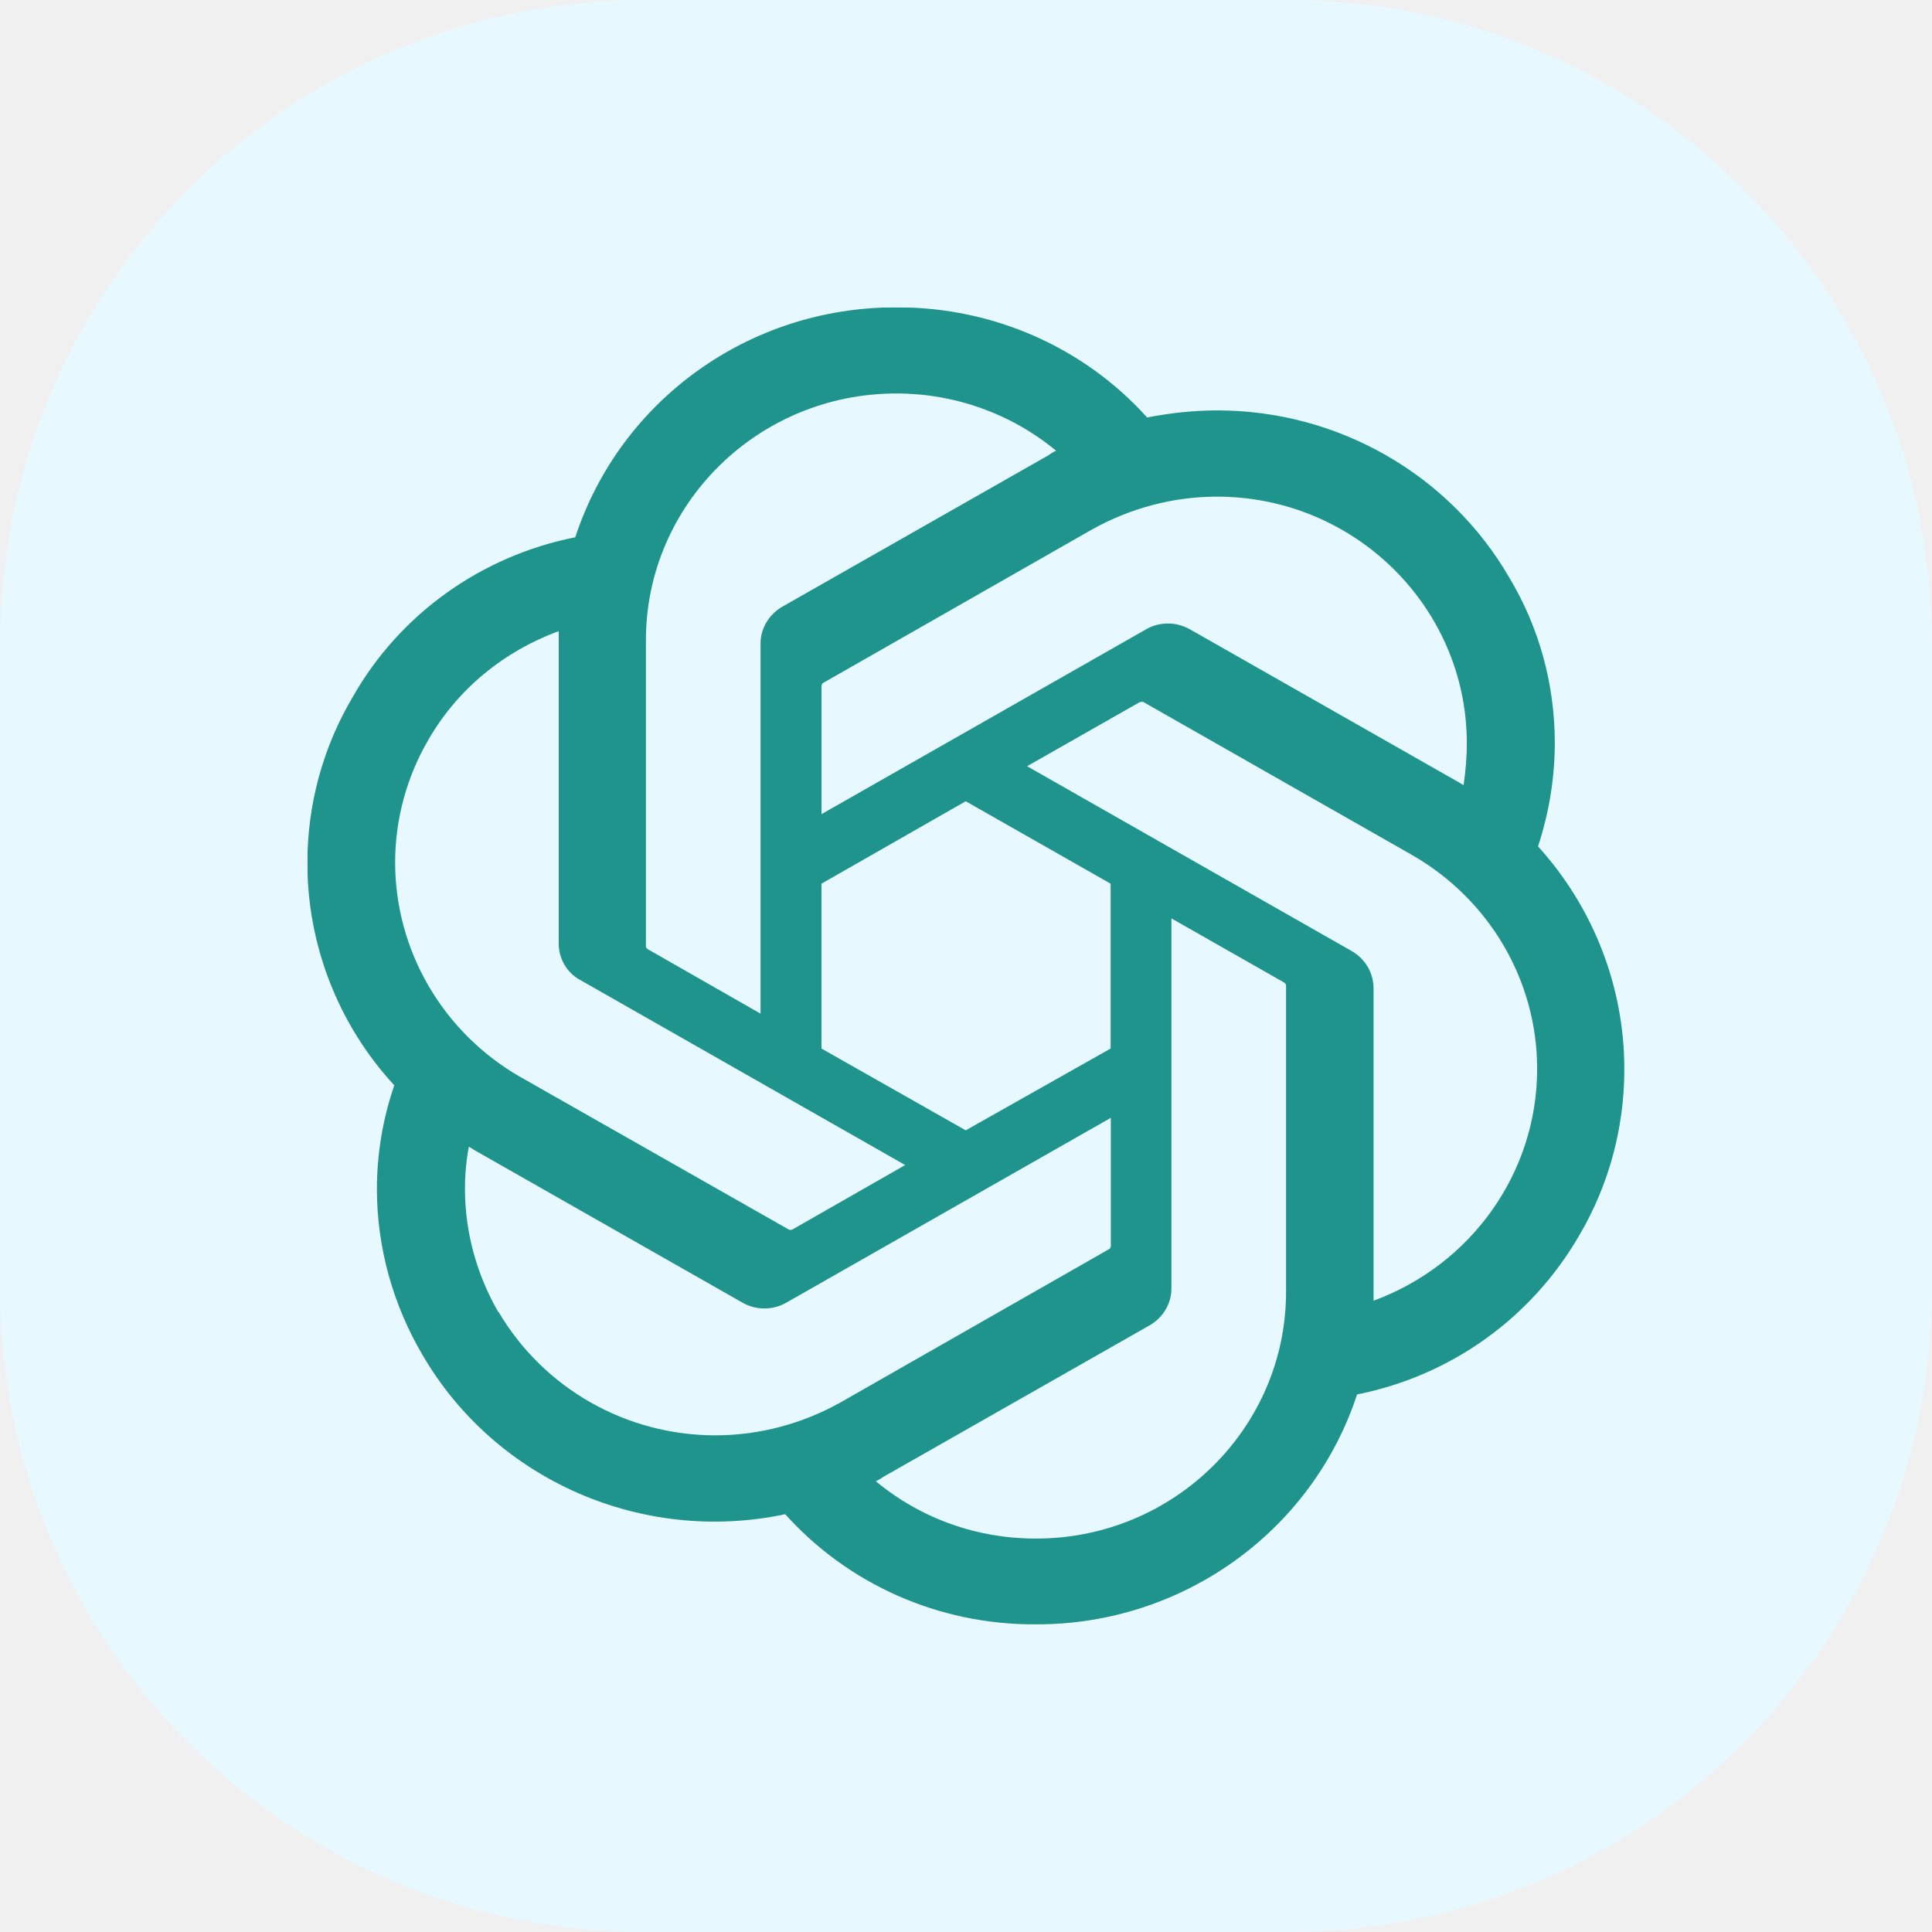
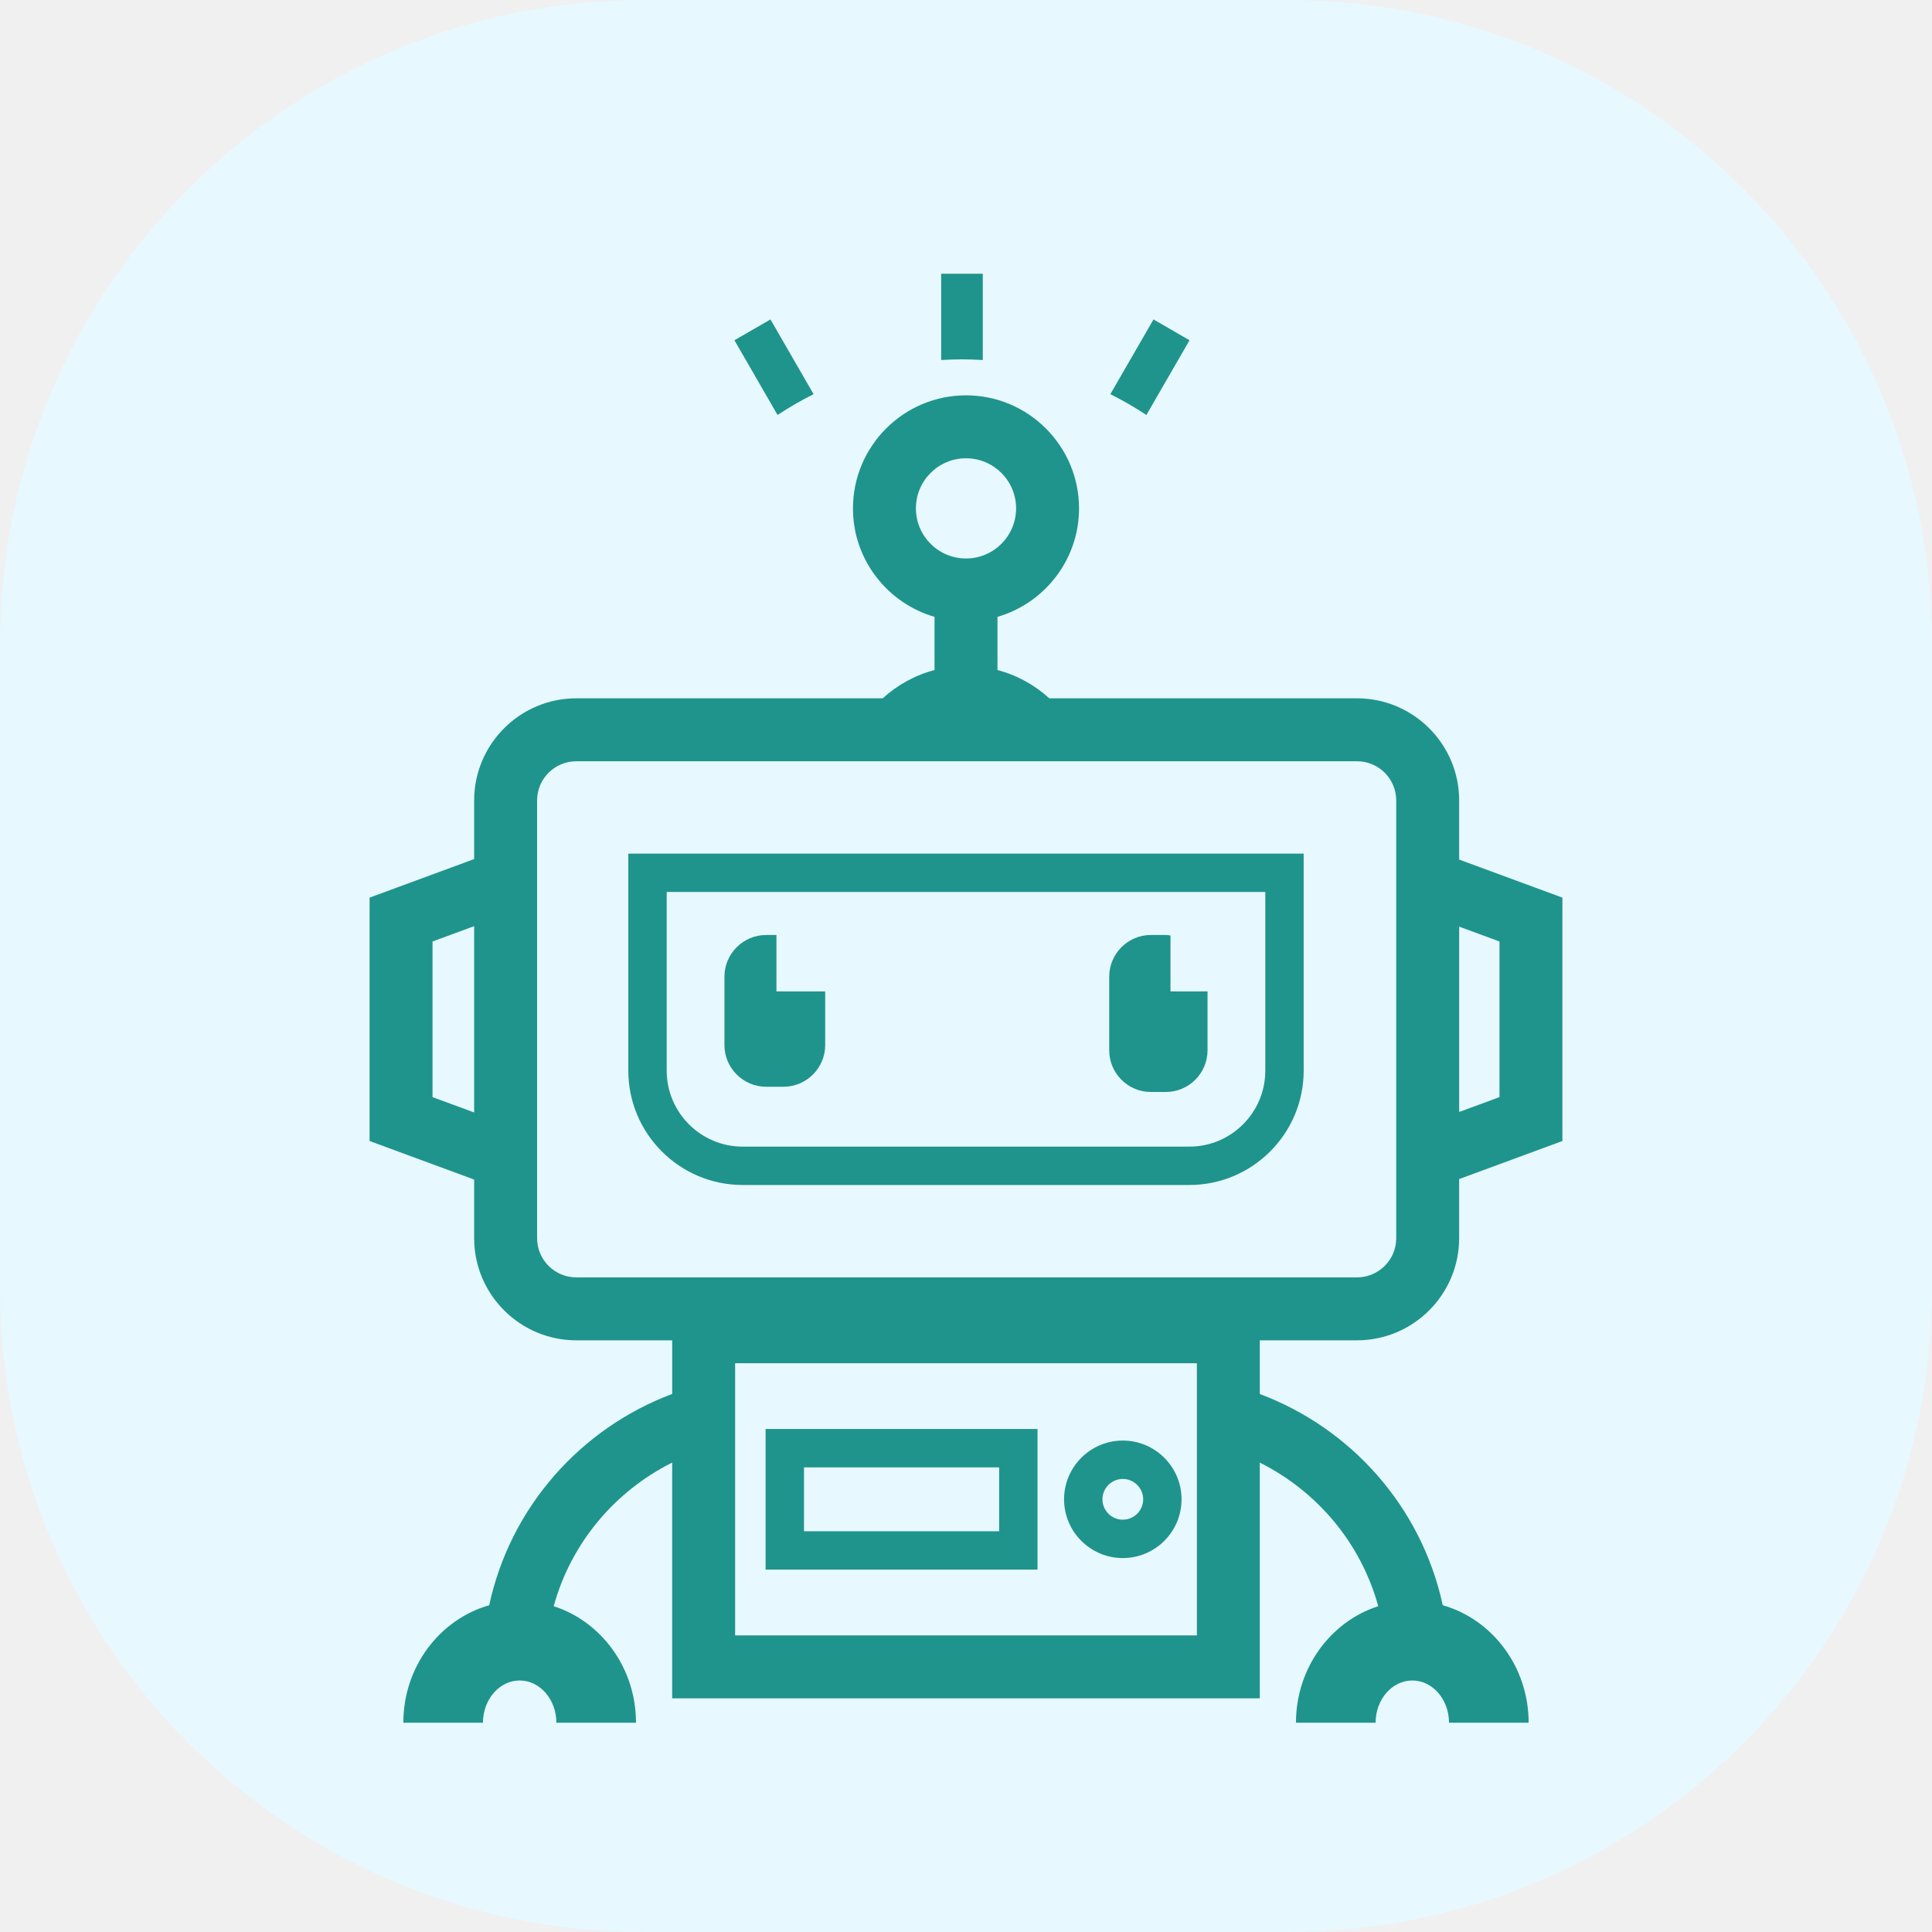
- <svg xmlns="http://www.w3.org/2000/svg" xmlns:xlink="http://www.w3.org/1999/xlink" width="30" height="30" fill="none" viewBox="0 0 30 30">
-   <defs>
-     <rect id="path_0" width="30" height="30" x="0" y="0" />
-     <rect id="path_1" width="20.455" height="20.455" x="0" y="0" />
-   </defs>
-   <g opacity="1" transform="translate(0 0) rotate(0 15 15)">
-     <rect width="30" height="30" x="0" y="0" fill="#E7F8FF" opacity="1" rx="10" transform="translate(0 0) rotate(0 15 15)" />
-     <mask id="bg-mask-0" fill="#fff">
-       <use xlink:href="#path_0" />
-     </mask>
-     <g mask="url(#bg-mask-0)">
-       <g opacity="1" transform="translate(4.772727 4.772727) rotate(0 10.22727 10.22727)">
-         <mask id="bg-mask-1" fill="#fff">
-           <use xlink:href="#path_1" />
-         </mask>
-         <g mask="url(#bg-mask-1)">
-           <path id="分组 1" fill-rule="evenodd" style="fill:#1f948c" d="M19.11 8.37L19.11 8.37C19.28 7.85 19.37 7.31 19.37 6.76C19.37 5.86 19.13 4.97 18.66 4.19C17.73 2.59 16 1.6 14.13 1.6C13.76 1.6 13.4 1.64 13.04 1.71C12.06 0.62 10.65 0 9.17 0L9.14 0L9.13 0C6.86 0 4.86 1.44 4.16 3.57C2.7 3.86 1.44 4.76 0.71 6.04C0.24 6.83 0 7.72 0 8.63C0 9.9 0.48 11.14 1.35 12.08C1.17 12.6 1.08 13.15 1.08 13.69C1.08 14.6 1.33 15.49 1.79 16.27C2.92 18.21 5.2 19.21 7.42 18.74C8.4 19.83 9.8 20.45 11.28 20.45L11.31 20.45L11.33 20.45C13.59 20.45 15.6 19.01 16.3 16.88C17.76 16.59 19.01 15.69 19.75 14.41C20.21 13.63 20.45 12.74 20.45 11.83C20.45 10.55 19.97 9.32 19.11 8.37Z M8.947 18.158C8.907 18.188 8.867 18.208 8.827 18.228C9.527 18.808 10.397 19.118 11.307 19.118L11.317 19.118C13.457 19.118 15.197 17.398 15.197 15.288L15.197 10.528C15.197 10.508 15.177 10.488 15.157 10.478L13.417 9.488L13.417 15.238C13.417 15.468 13.287 15.688 13.077 15.808L8.947 18.158Z M8.277 17.005L12.447 14.625C12.466 14.615 12.476 14.595 12.476 14.575L12.476 14.575L12.476 12.585L7.437 15.455C7.227 15.575 6.967 15.575 6.757 15.455L2.627 13.105C2.587 13.085 2.537 13.045 2.507 13.035C2.467 13.245 2.447 13.465 2.447 13.685C2.447 14.355 2.627 15.015 2.967 15.605L2.967 15.595C3.667 16.785 4.947 17.515 6.337 17.515C7.017 17.515 7.687 17.335 8.277 17.005Z M3.903 5.168C3.903 5.128 3.903 5.068 3.903 5.028C3.053 5.338 2.333 5.928 1.883 6.708L1.883 6.708C1.543 7.288 1.363 7.948 1.363 8.618C1.363 9.988 2.103 11.258 3.303 11.948L7.473 14.318C7.493 14.328 7.513 14.328 7.533 14.318L9.283 13.318L4.243 10.448C4.033 10.338 3.903 10.118 3.903 9.878L3.903 9.878L3.903 5.168Z M17.156 8.505L12.976 6.125C12.956 6.125 12.936 6.125 12.916 6.135L11.176 7.125L16.216 9.995C16.426 10.115 16.556 10.335 16.556 10.575C16.556 10.575 16.556 10.575 16.556 10.575L16.556 15.425C18.076 14.865 19.096 13.435 19.096 11.825C19.096 10.455 18.356 9.195 17.156 8.505Z M8.014 5.829C7.994 5.839 7.984 5.859 7.984 5.879L7.984 5.879L7.984 7.869L13.024 4.999C13.124 4.939 13.244 4.909 13.364 4.909C13.484 4.909 13.594 4.939 13.704 4.999L17.834 7.349C17.874 7.369 17.914 7.399 17.954 7.419L17.954 7.419C17.984 7.209 18.004 6.989 18.004 6.769C18.004 4.659 16.264 2.939 14.124 2.939C13.444 2.939 12.774 3.119 12.184 3.449L8.014 5.829Z M9.147 1.337C6.997 1.337 5.257 3.057 5.257 5.167L5.257 9.927C5.257 9.947 5.277 9.957 5.287 9.967L7.037 10.967L7.037 5.227L7.037 5.217C7.037 4.987 7.167 4.767 7.377 4.647L11.507 2.297C11.547 2.267 11.597 2.237 11.627 2.227C10.927 1.647 10.047 1.337 9.147 1.337Z M7.983 11.509L10.223 12.779L12.473 11.509L12.473 8.949L10.223 7.669L7.983 8.949L7.983 11.509Z" opacity="1" transform="translate(0 0) rotate(0 10.22727 10.22727)" />
-         </g>
-       </g>
-     </g>
+ <svg xmlns="http://www.w3.org/2000/svg" width="30" height="30" viewBox="0 0 30 30">
+   <rect width="30" height="30" x="0" y="0" fill="#E7F8FF" rx="10" />
+   <g transform="translate(2.5 3) scale(0.25)">
+     <path d="M80.631,37.719c0-3.499-2.847-6.346-6.346-6.346H55.172c-0.913-0.834-2.026-1.449-3.26-1.767h0.043v-3.292   c2.922-0.849,5.066-3.546,5.066-6.738c0-3.871-3.15-7.021-7.021-7.021c-3.871,0-7.021,3.15-7.021,7.021   c0,3.192,2.144,5.889,5.066,6.738v3.292h0.043c-1.234,0.318-2.347,0.932-3.26,1.767H25.796c-3.499,0-6.346,2.847-6.346,6.346v3.64   l-3.937,1.451l-2.557,0.943v2.725v9.666v2.726l2.557,0.943l3.937,1.451v3.64c0,3.499,2.847,6.346,6.346,6.346h5.955v1.422v1.909   c-5.652,2.117-10.043,6.988-11.366,13.123c-3.068,0.875-5.333,3.81-5.333,7.297h4.946c0-1.446,1.023-2.623,2.279-2.623   c1.257,0,2.28,1.177,2.28,2.623h4.946c0-3.403-2.156-6.288-5.112-7.237c1.085-3.951,3.82-7.152,7.359-8.92v10.735v3.909h3.909   h28.68h3.909v-3.909V78.846c3.537,1.768,6.271,4.968,7.357,8.918c-2.955,0.95-5.11,3.834-5.11,7.237h4.946   c0-1.446,1.023-2.623,2.28-2.623c1.257,0,2.279,1.177,2.279,2.623h4.946c0-3.487-2.266-6.423-5.334-7.297   c-1.325-6.133-5.715-11.002-11.364-13.12v-1.911V71.25h6.036c3.499,0,6.346-2.847,6.346-6.346v-3.67l3.856-1.421l2.557-0.943   v-2.726v-9.666v-2.725l-2.557-0.943l-3.856-1.421V37.719z M19.45,57.097l-2.585-0.953v-9.666l2.585-0.953V57.097z M46.889,19.576   c0-1.718,1.393-3.111,3.111-3.111s3.111,1.393,3.111,3.111S51.718,22.688,50,22.688S46.889,21.295,46.889,19.576z M64.34,89.578   H35.66V72.672h28.68V89.578z M76.722,64.904c0,1.346-1.091,2.436-2.436,2.436h-48.49c-1.346,0-2.436-1.091-2.436-2.436V37.719   c0-1.346,1.091-2.436,2.436-2.436h48.49c1.346,0,2.436,1.091,2.436,2.436V64.904z M83.135,46.478v9.666l-2.504,0.923V45.555   L83.135,46.478z" fill="#1f948c" />
+     <path d="M29.026,54.501c0,3.916,3.186,7.101,7.102,7.101h27.745c3.916,0,7.101-3.186,7.101-7.101V41.02H29.026V54.501z    M31.409,43.403H68.59v11.098c0,2.601-2.116,4.718-4.718,4.718H36.128c-2.601,0-4.718-2.116-4.718-4.718V43.403z" fill="#1f948c" />
+     <path d="M37.588,55.5h1.075c1.428,0,2.591-1.162,2.591-2.591v-3.33h-1.472h-1.556v-2.033v-1.472h-0.639   c-1.428,0-2.591,1.162-2.591,2.591v4.244C34.997,54.337,36.159,55.5,37.588,55.5z" fill="#1f948c" />
+     <path d="M61.485,55.825h0.927c1.428,0,2.59-1.162,2.59-2.591v-3.656h-1.472H62.7v-1.975v-1.501   c-0.096-0.011-0.189-0.029-0.287-0.029h-0.927c-1.428,0-2.591,1.162-2.591,2.591v4.57C58.894,54.663,60.056,55.825,61.485,55.825z" fill="#1f948c" />
+     <path d="M61.646,7.841l-2.68,4.642c0.775,0.386,1.523,0.817,2.238,1.293l2.68-4.642L61.646,7.841z" fill="#1f948c" />
+     <path d="M51.043,5h-2.585v5.363c0.428-0.026,0.858-0.044,1.292-0.044c0.435,0,0.865,0.018,1.292,0.044V5z" fill="#1f948c" />
+     <path d="M37.855,7.841l-2.239,1.293l2.68,4.642c0.716-0.476,1.464-0.907,2.238-1.293L37.855,7.841z" fill="#1f948c" />
+     <path d="M54.442,76.757H37.553v8.735h16.889V76.757z M52.059,83.109H39.937v-3.968h12.122V83.109z" fill="#1f948c" />
+     <path d="M59.74,84.774c2.012,0,3.648-1.637,3.648-3.649c0-2.012-1.637-3.649-3.648-3.649c-2.012,0-3.649,1.637-3.649,3.649   C56.091,83.137,57.728,84.774,59.74,84.774z M59.74,79.86c0.697,0,1.265,0.568,1.265,1.265c0,0.698-0.568,1.265-1.265,1.265   c-0.698,0-1.265-0.568-1.265-1.265C58.475,80.427,59.042,79.86,59.74,79.86z" fill="#1f948c" />
  </g>
</svg>
